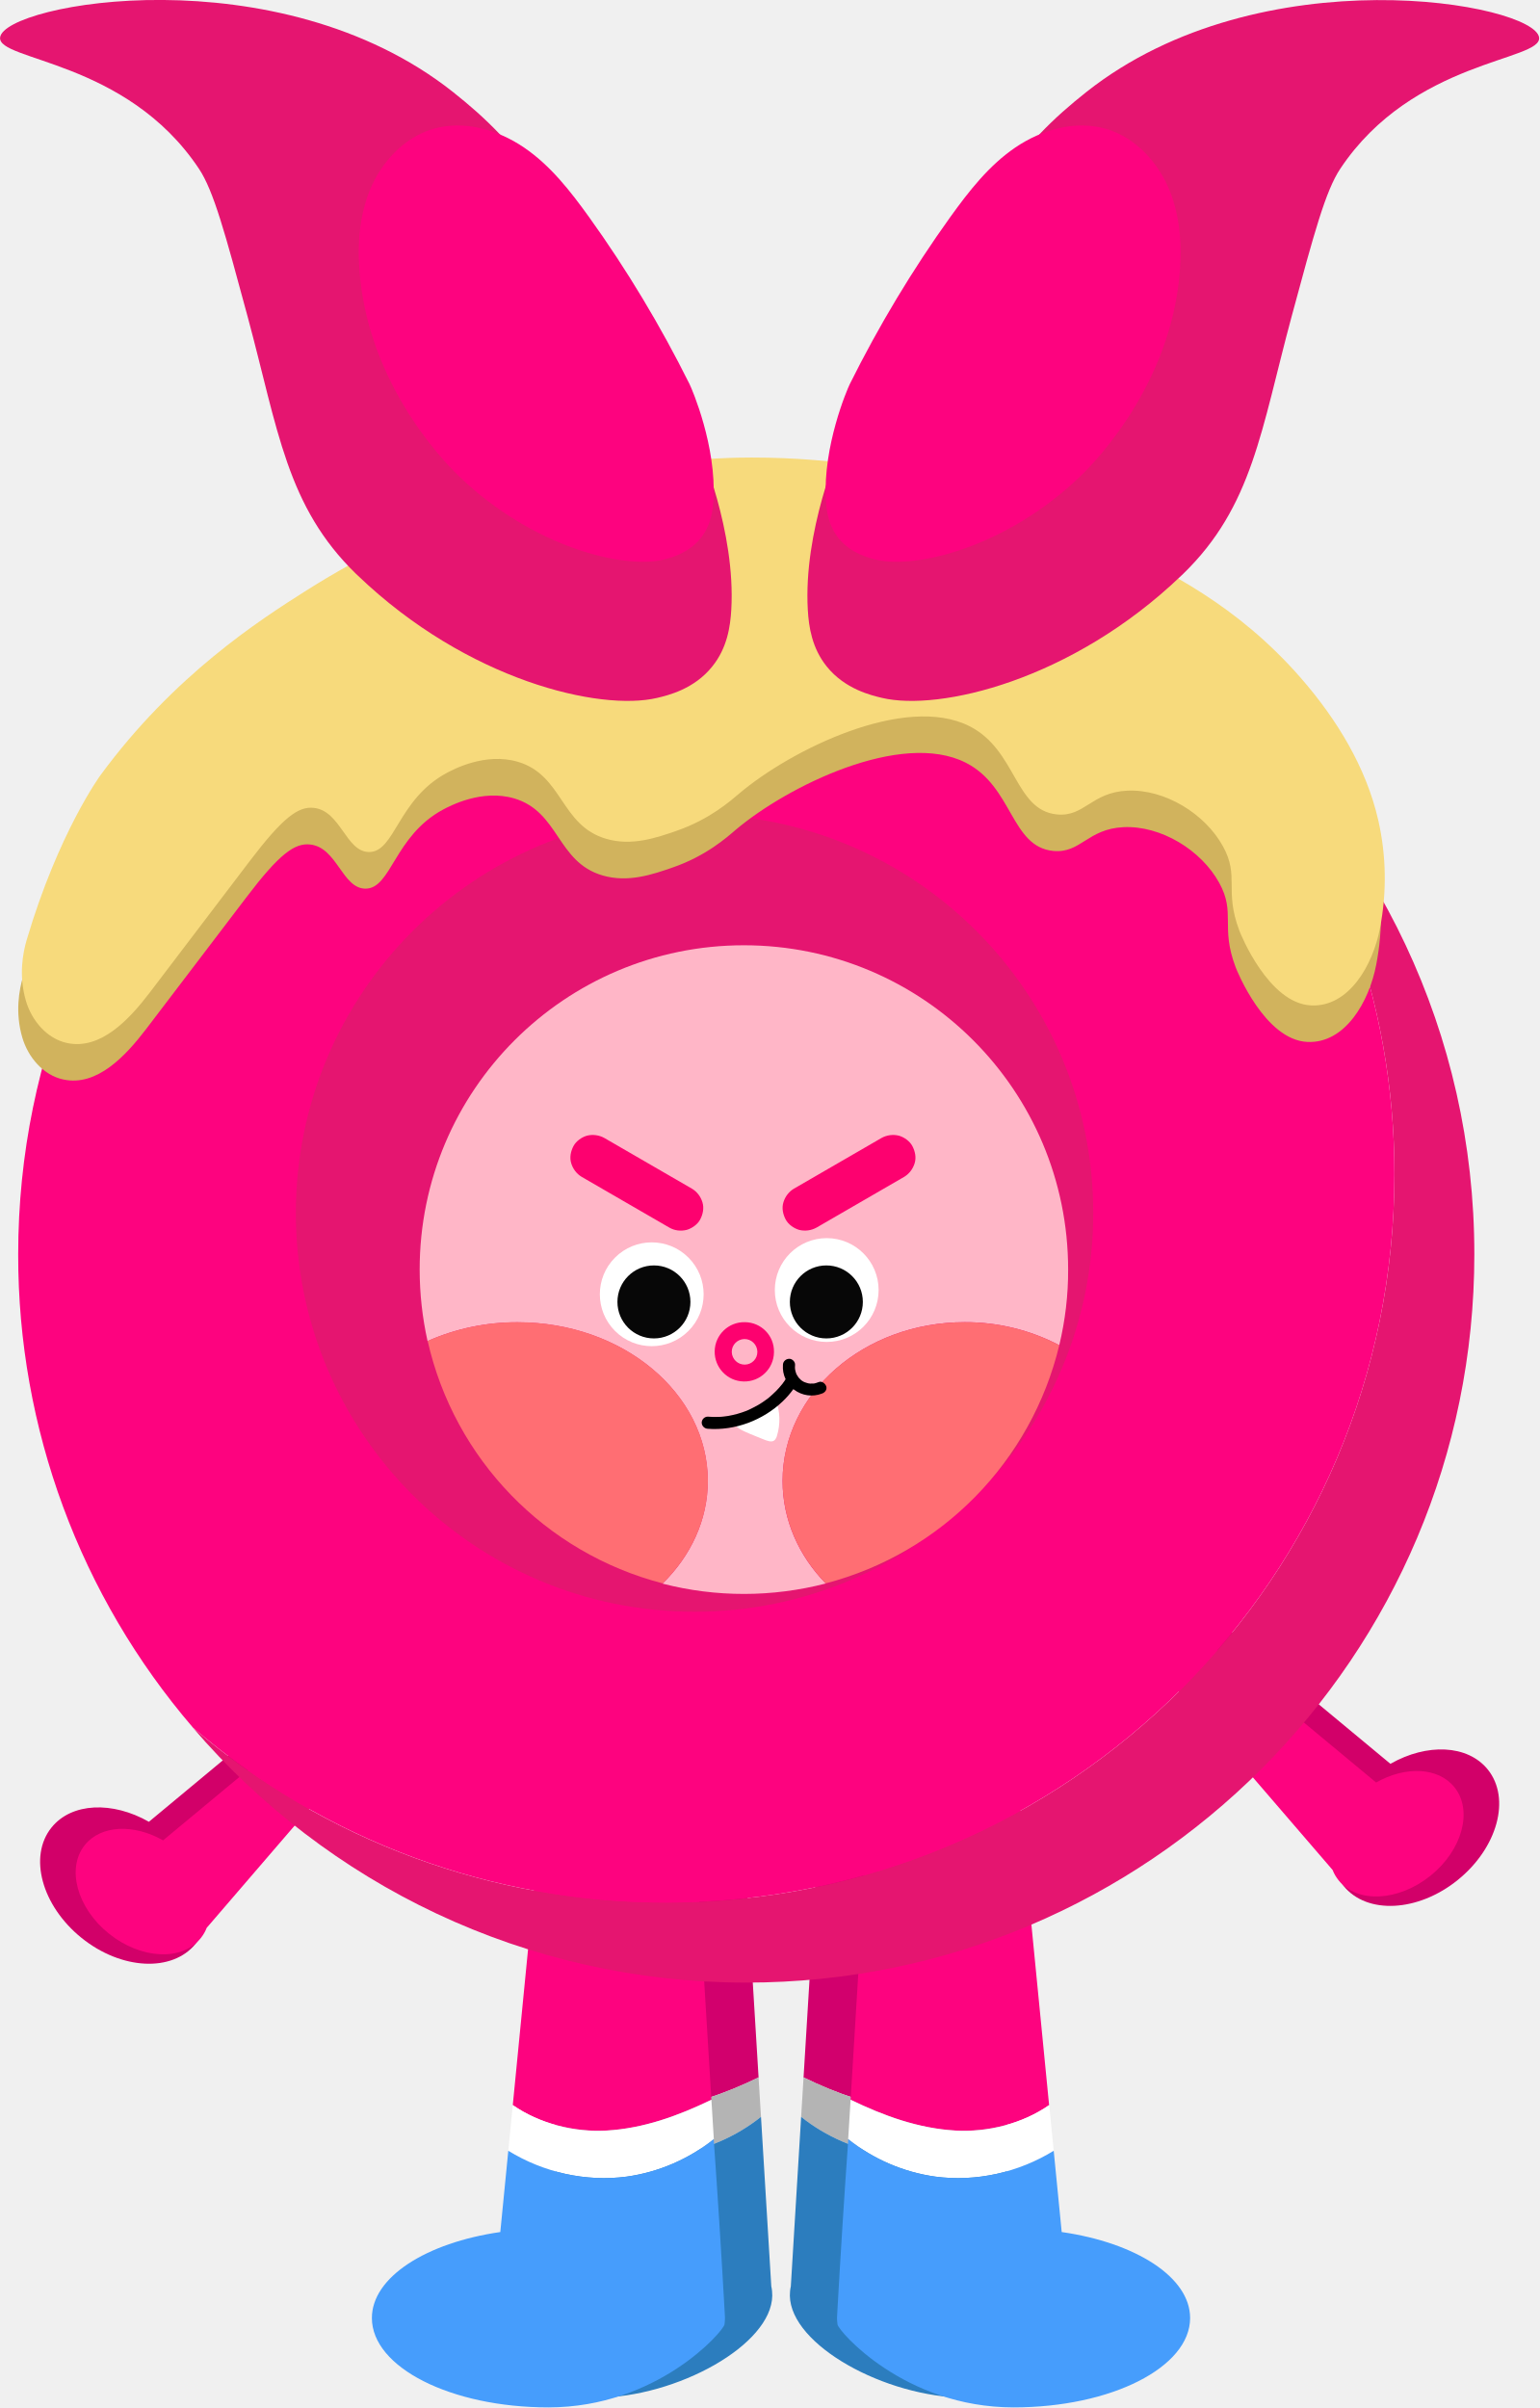
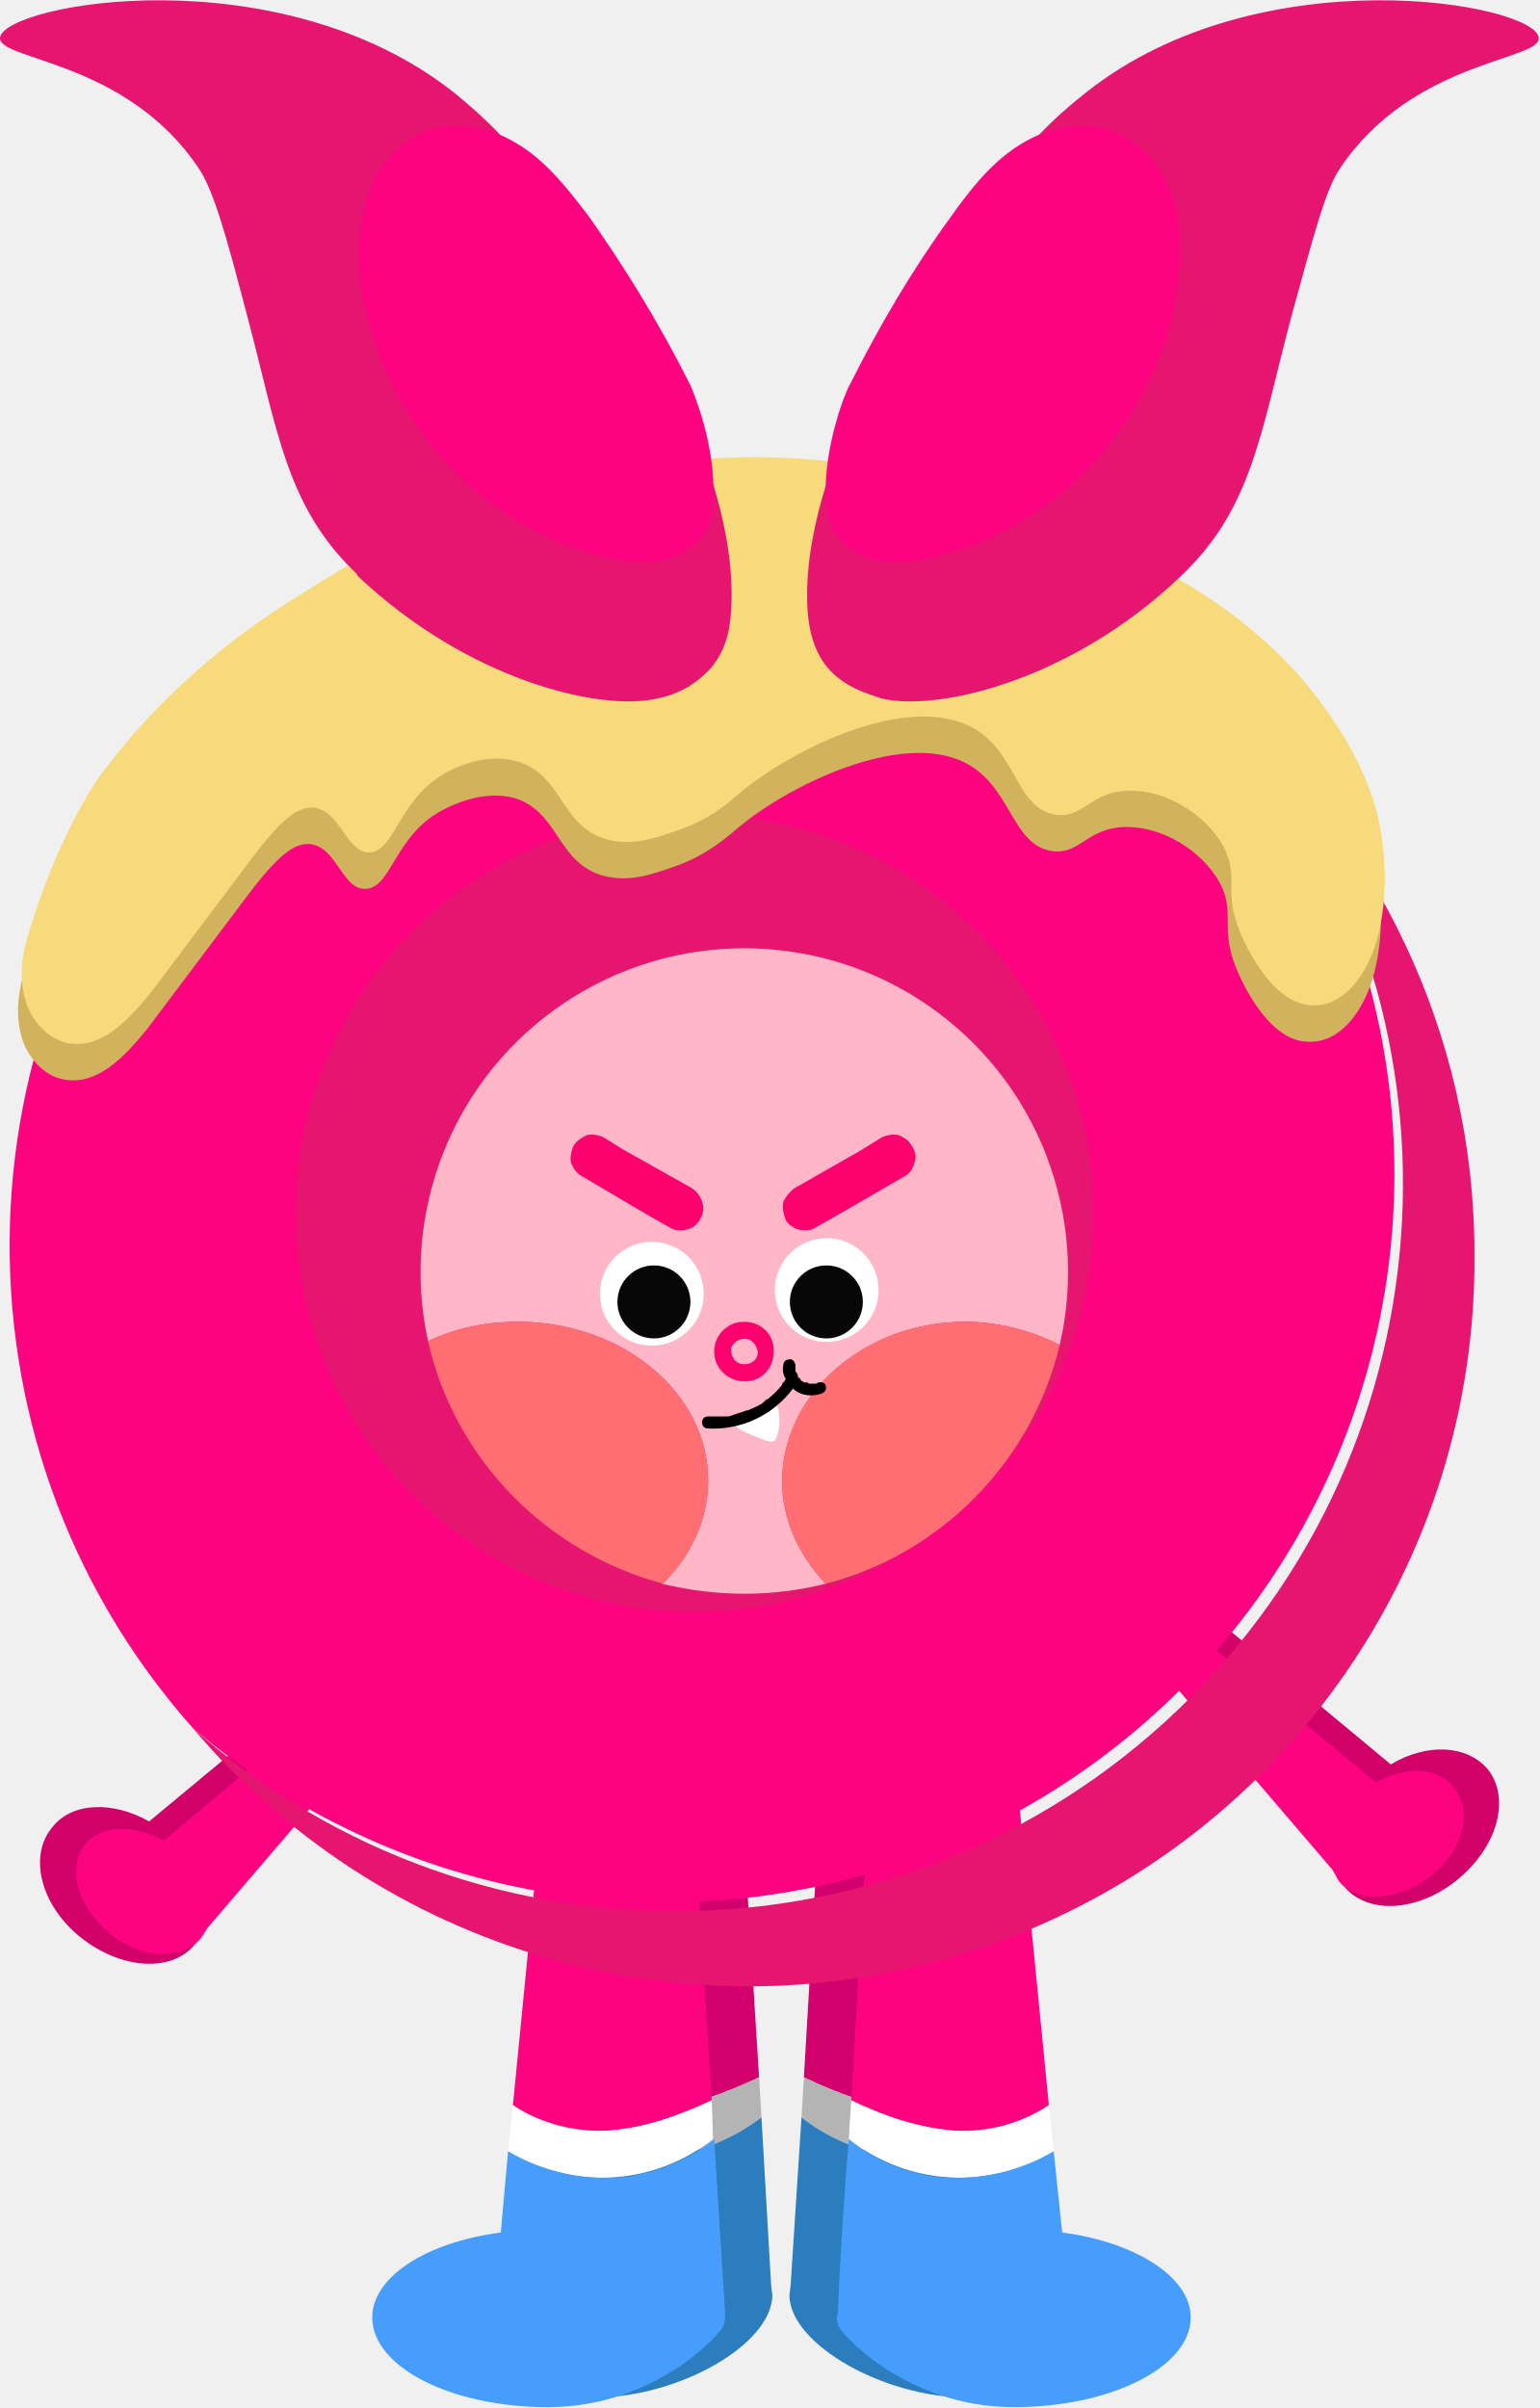
- <svg xmlns="http://www.w3.org/2000/svg" version="1.1" id="pink_4" x="0px" y="0px" viewBox="0 0 1269.4 1985.7" style="enable-background:new 0 0 1269.4 1985.7;" xml:space="preserve">
-   <style type="text/css">
- 	.st0-pink-level-four{fill:#D2006D;}
- 	.st1-pink-level-four{fill:#B4B4B4;}
- 	.st2-pink-level-four{fill:#2C7DBE;}
- 	.st3-pink-level-four{fill:#FD037F;}
- 	.st4-pink-level-four{fill:#FFFFFF;}
- 	.st5-pink-level-four{fill:#469DFC;}
- 	.st6-pink-level-four{fill:#D20069;}
- 	.st7-pink-level-four{fill:#E51570;}
- 	.st8-pink-level-four{fill:#FFB6C7;}
- 	.st9-pink-level-four{fill:#FF6E73;}
- 	.st10-pink-level-four{fill:#FD016F;}
- 	.st11-pink-level-four{fill:#070707;}
- 	.st12-pink-level-four{fill:#D1B35D;}
- 	.st13-pink-level-four{fill:#F7DA7C;}
- </style>
-   <path class="st0-pink-level-four" d="M539.4,1738.5c30.2-1.7,58.8-12.1,86.2-25.4l-14.6-239.3H485.7l-23.9,243.7  C483.7,1732.8,512.3,1740,539.4,1738.5z" />
-   <path class="st1-pink-level-four" d="M539.4,1738.5c-27,1.5-55.7-5.7-77.6-21l-3.7,37.7c28.9,17.9,64,25.8,97.7,21.3c26.3-3.7,51.1-14.4,71.8-30.9  l-2-32.5C598.2,1726.4,569.6,1736.8,539.4,1738.5z" />
-   <path class="st2-pink-level-four" d="M458.1,1755.2c0,30,0.1,60,0.2,90c-31,4.1-107.5,16.6-112.6,47.9c-5.4,33.6,71.9,84.6,145.6,84.2  c67.3-0.4,145-43.6,145.6-84.2c0-2.6-0.2-5.2-0.8-7.7l-8.5-139.8c-20.7,16.5-45.5,27.2-71.8,30.9  C522,1781.1,487,1773.1,458.1,1755.2z" />
-   <path class="st3-pink-level-four" d="M500.5,1756.9c30.2-1.7,58.8-12.1,86.2-25.4l-14.6-239.3H446.8l-23.9,243.7  C444.8,1751.1,473.5,1758.4,500.5,1756.9z" />
-   <path class="st4-pink-level-four" d="M500.5,1756.9c-27,1.6-55.7-5.7-77.6-21l-3.7,37.7c28.9,17.9,64,25.8,97.7,21.3c26.3-3.7,51.1-14.4,71.8-30.9  l-2-32.5C559.3,1744.8,530.7,1755.1,500.5,1756.9z" />
-   <path class="st5-pink-level-four" d="M419.2,1773.6l-6.6,67c-61.1,8.8-105.9,37.2-105.9,70.9c0,40.7,65.2,73.7,145.6,73.7c90,0,144.5-63,145.2-68.4  c0.2-1.8,0.4-3.5,0.4-5.3c0-0.8-0.2-3.4-0.2-4.2c-2.7-48-5.7-95.7-9.1-143.3c-20.7,16.5-45.5,27.2-71.8,30.9  C483.2,1799.4,448.1,1791.4,419.2,1773.6z" />
-   <path class="st0-pink-level-four" d="M748.9,1738.5c-30.2-1.7-58.8-12.1-86.2-25.4l14.6-239.3h125.3l23.9,243.7  C804.6,1732.8,775.9,1740,748.9,1738.5z" />
-   <path class="st1-pink-level-four" d="M748.9,1738.5c27,1.5,55.7-5.7,77.6-21l3.7,37.7c-28.9,17.9-64,25.8-97.7,21.3c-26.3-3.7-51.1-14.4-71.8-30.9  l2-32.5C690.1,1726.4,718.7,1736.8,748.9,1738.5z" />
-   <path class="st2-pink-level-four" d="M830.2,1755.2c-0.1,30-0.1,60-0.2,90c31,4.1,107.5,16.6,112.6,47.9c5.4,33.6-71.9,84.6-145.6,84.2  c-67.3-0.4-145-43.6-145.6-84.2c0-2.6,0.2-5.2,0.8-7.7l8.5-139.8c20.7,16.5,45.5,27.2,71.8,30.9  C766.2,1781.1,801.3,1773.1,830.2,1755.2z" />
-   <path class="st3-pink-level-four" d="M787.7,1756.9c-30.2-1.7-58.8-12.1-86.2-25.4l14.6-239.3h125.2l23.9,243.7  C843.4,1751.1,814.8,1758.4,787.7,1756.9z" />
-   <path class="st4-pink-level-four" d="M787.7,1756.9c27,1.6,55.7-5.7,77.6-21l3.7,37.7c-28.9,17.9-64,25.8-97.7,21.3c-26.3-3.7-51.1-14.4-71.8-30.9  l2-32.5C728.9,1744.8,757.5,1755.1,787.7,1756.9z" />
-   <path class="st5-pink-level-four" d="M869,1773.6l6.6,67c61.1,8.8,105.9,37.2,105.9,70.9c0,40.7-65.2,73.7-145.6,73.7c-90,0-144.5-63-145.2-68.4  c-0.2-1.8-0.4-3.5-0.4-5.3c0-0.8,0.2-3.4,0.2-4.2c2.7-48,5.7-95.7,9.1-143.3c20.7,16.5,45.5,27.2,71.8,30.9  C805.1,1799.4,840.1,1791.4,869,1773.6z" />
-   <path class="st6-pink-level-four" d="M1227,1459.2c-16.6-20.6-50.3-21.8-80.3-4.7l-165.3-137.2l-43.1,37l163.5,190.1c1.5,3.9,3.6,7.5,6.2,10.7  c19.2,23.8,61.4,21.7,94.2-4.8S1246.2,1483.1,1227,1459.2z" />
-   <path class="st3-pink-level-four" d="M1199.4,1473.7c-13.3-16.5-40.4-17.5-64.5-3.8l-132.7-110.2l-34.6,29.7L1099,1542c1.2,3.1,2.9,6,5,8.6  c15.4,19.1,49.3,17.4,75.7-3.8S1214.9,1492.8,1199.4,1473.7z" />
-   <path class="st6-pink-level-four" d="M42.5,1507c16.6-20.6,50.3-21.8,80.3-4.7L288,1365l43.1,37l-163.5,190.1c-1.5,3.9-3.6,7.5-6.2,10.7  c-19.2,23.8-61.4,21.7-94.2-4.8S23.3,1530.8,42.5,1507z" />
-   <path class="st3-pink-level-four" d="M70,1521.4c13.3-16.5,40.4-17.5,64.5-3.8l132.7-110.2l34.6,29.7l-131.3,152.6c-1.2,3.1-2.9,6-5,8.6  c-15.4,19.1-49.3,17.4-75.7-3.8S54.6,1540.5,70,1521.4z" />
-   <path class="st7-pink-level-four" d="M1005.8,578c93.2,108.7,144.4,247.2,144.2,390.4c0,331.6-268.8,600.5-600.5,600.5  c-143.2,0.2-281.7-50.9-390.4-144.2c110.1,128.6,273.7,210.2,456.3,210.2c331.7,0,600.5-268.8,600.5-600.5  C1216,851.8,1134.4,688.2,1005.8,578z" />
-   <path class="st3-pink-level-four" d="M1150,968.4c0.2-143.2-51-281.7-144.2-390.4c-108.7-93.2-247.2-144.3-390.3-144.1  C283.8,433.9,15,702.7,15,1034.4c-0.2,143.2,50.9,281.7,144.2,390.3c108.7,93.2,247.2,144.4,390.3,144.2  C881.1,1568.9,1150,1300,1150,968.4z" />
+ <svg xmlns="http://www.w3.org/2000/svg" version="1.1" id="pink_4" x="0" y="0" viewBox="0 0 1269.4 1985.7" style="enable-background:new 0 0 1269.4 1985.7" xml:space="preserve">
+   <style>.st0-pink-level-four{fill:#d2006d}.st1-pink-level-four{fill:#b4b4b4}.st2-pink-level-four{fill:#2c7dbe}.st3-pink-level-four{fill:#fd037f}.st4-pink-level-four{fill:#fff}.st5-pink-level-four{fill:#469dfc}.st6-pink-level-four{fill:#d20069}.st7-pink-level-four{fill:#e51570}.st9-pink-level-four{fill:#ff6e73}.st10-pink-level-four{fill:#fd016f}.st11-pink-level-four{fill:#070707}</style>
+   <path class="st0-pink-level-four" d="M539 1739c31-2 59-13 87-26l-15-239H486l-24 243c22 16 50 23 77 22z" />
+   <path class="st1-pink-level-four" d="M539 1739c-27 1-55-6-77-21l-4 37c29 18 64 26 98 22 26-4 51-15 72-31l-2-33c-28 13-56 24-87 26z" />
+   <path class="st2-pink-level-four" d="M458 1755v90c-31 4-107 17-112 48-6 34 72 85 145 84 68 0 145-43 146-84l-1-8-8-139c-21 16-46 27-72 31-34 4-69-4-98-22z" />
+   <path class="st3-pink-level-four" d="M501 1757c30-2 58-12 86-25l-15-240H447l-24 244c22 15 51 22 78 21z" />
+   <path class="st4-pink-level-four" d="M501 1757c-27 2-56-6-78-21l-4 38a148 148 0 0 0 169-10l-1-32c-28 13-56 23-86 25z" />
+   <path class="st5-pink-level-four" d="m419 1774-6 67c-62 8-106 37-106 70 0 41 65 74 145 74 90 0 145-63 145-68l1-6v-4l-9-143c-21 17-46 27-72 31-34 4-69-4-98-21z" />
+   <path class="st0-pink-level-four" d="M749 1739c-30-2-59-13-86-26l14-239h126l23 243c-21 16-50 23-77 22z" />
+   <path class="st1-pink-level-four" d="M749 1739c27 1 56-6 77-21l4 37c-29 18-64 26-97 22-27-4-52-15-72-31l2-33c27 13 56 24 86 26z" />
+   <path class="st2-pink-level-four" d="M830 1755v90c31 4 108 17 113 48 5 34-72 85-146 84-67 0-145-43-146-84l1-8 9-139c20 16 45 27 71 31 34 4 69-4 98-22z" />
+   <path class="st3-pink-level-four" d="M788 1757c-30-2-59-12-86-25l14-240h125l24 244c-22 15-50 22-77 21z" />
+   <path class="st4-pink-level-four" d="M788 1757c27 2 55-6 77-21l4 38a148 148 0 0 1-169-10l2-32c27 13 56 23 86 25z" />
+   <path class="st5-pink-level-four" d="m869 1774 7 67c61 8 106 37 106 70 0 41-66 74-146 74-90 0-145-63-145-68l-1-6 1-4c2-48 5-95 9-143 20 17 45 27 71 31 34 4 69-4 98-21z" />
+   <path class="st6-pink-level-four" d="M1227 1459c-17-20-50-22-80-4l-166-138-43 37 164 190c1 4 3 8 6 11 19 24 61 22 94-5s44-67 25-91z" />
+   <path class="st3-pink-level-four" d="M1199 1474c-13-17-40-18-64-4l-133-110-34 29 131 153 5 9c15 19 49 17 76-4s35-54 19-73z" />
+   <path class="st6-pink-level-four" d="M43 1507c16-21 50-22 80-5l165-137 43 37-163 190-7 11c-19 24-61 21-94-5s-44-67-24-91z" />
+   <path class="st3-pink-level-four" d="M70 1521c13-16 40-17 65-3l132-111 35 30-131 153-5 8c-16 19-50 18-76-4s-35-53-20-73z" />
+   <path class="st7-pink-level-four" d="M1006 578a600 600 0 0 1-847 847 599 599 0 0 0 1057-391c0-182-82-346-210-456z" />
+   <path class="st3-pink-level-four" d="M1150 968c0-143-51-281-144-390a600 600 0 0 0-847 847 601 601 0 0 0 991-456z" />
  <circle class="st7-pink-level-four" cx="572.8" cy="1000.3" r="328.8" />
-   <path class="st8-pink-level-four" d="M795.6,1090.3c27.2-0.1,53.9,6.4,78,19c4.9-20.5,7.4-41.4,7.3-62.4c0-147.7-119.7-267.4-267.4-267.4  s-267.4,119.7-267.4,267.4c0,19.8,2.2,39.6,6.5,59c23.4-10.4,48.7-15.6,74.2-15.5c86.7,0,156.9,58.6,156.9,130.8  c0,32.3-14.1,61.9-37.3,84.7c44.2,11.4,90.5,11.3,134.6-0.1c-22.2-22.8-35.6-52.3-35.6-84.6C645.5,1148.9,712.7,1090.3,795.6,1090.3  z" />
-   <path class="st9-pink-level-four" d="M583.8,1221.1c0-72.2-70.2-130.8-156.9-130.8c-25.6-0.1-50.8,5.2-74.2,15.5c22.1,97.6,96.9,174.7,193.8,199.9  C569.7,1283,583.8,1253.4,583.8,1221.1z" />
-   <path class="st9-pink-level-four" d="M873.6,1109.3c-24.1-12.6-50.8-19.1-78-19c-83,0-150.2,58.6-150.2,130.8c0,32.2,13.4,61.8,35.6,84.6  C776.5,1280.7,850.5,1205.2,873.6,1109.3z" />
-   <ellipse transform="matrix(0.7071 -0.7071 0.7071 0.7071 -597.2609 692.6649)" class="st4-pink-level-four" cx="537.5" cy="1067.3" rx="42.8" ry="42.8" />
+   <path d="M796 1090c27 0 54 7 78 19a267 267 0 1 0-521-3c23-11 48-16 74-16 87 0 157 59 157 131 0 32-14 62-38 85 45 11 91 11 135 0-22-23-36-53-36-85 1-72 68-131 151-131z" style="fill:#ffb6c7" />
+   <path class="st9-pink-level-four" d="M584 1221c0-72-70-131-157-131-26 0-51 5-74 16 22 97 97 174 194 200 23-23 37-53 37-85zM874 1109c-24-12-51-19-78-19-83 0-151 59-151 131 0 32 14 62 36 85 96-25 170-101 193-197z" />
+   <circle transform="rotate(-45 537 1067)" class="st4-pink-level-four" cx="537.5" cy="1067.3" r="42.8" />
  <circle class="st4-pink-level-four" cx="681.8" cy="1063.8" r="42.8" />
-   <path class="st10-pink-level-four" d="M614.3,1090.3c-13.5-0.3-24.7,10.5-24.9,24s10.5,24.7,24,24.9c13.5,0.3,24.7-10.5,24.9-24c0-0.2,0-0.3,0-0.5  C638.5,1101.4,627.8,1090.4,614.3,1090.3C614.4,1090.3,614.4,1090.3,614.3,1090.3z M614.3,1125.3c-5.8,0.1-10.6-4.5-10.8-10.3  s4.5-10.6,10.3-10.8c5.8-0.1,10.6,4.5,10.8,10.3c0,0.1,0,0.1,0,0.2C624.7,1120.5,620.1,1125.2,614.3,1125.3  C614.3,1125.3,614.3,1125.3,614.3,1125.3z" />
-   <path class="st10-pink-level-four" d="M479.6,970.4l56.5,32.7l15.9,9.2c4.3,2.5,9.4,3.1,14.3,1.9c4.3-1.2,9-4.5,11.1-8.5c2.3-4.3,3.4-9.5,1.9-14.3  c-1.4-4.6-4.4-8.6-8.5-11.1l-56.5-32.7l-15.9-9.2c-4.3-2.4-9.5-3.1-14.3-1.9c-4.3,1.2-9,4.5-11.1,8.5c-2.3,4.3-3.4,9.5-1.9,14.3  C472.5,963.9,475.5,967.9,479.6,970.4L479.6,970.4z" />
-   <path class="st10-pink-level-four" d="M745.8,970.4l-56.5,32.7l-15.9,9.2c-4.3,2.4-9.5,3.1-14.3,1.9c-4.3-1.2-9-4.5-11.1-8.5  c-2.3-4.3-3.4-9.5-1.9-14.3c1.4-4.6,4.4-8.6,8.5-11.1l56.5-32.7l15.9-9.2c4.3-2.4,9.5-3.1,14.3-1.9c4.3,1.2,9,4.5,11.1,8.5  c2.3,4.3,3.4,9.5,1.9,14.3C752.9,963.9,749.9,967.9,745.8,970.4z" />
+   <path class="st10-pink-level-four" d="M614 1090a24 24 0 1 0-1 49c14 1 25-10 25-24 1-14-10-25-24-25zm0 35c-6 0-10-4-11-10s5-11 11-11 10 5 11 11c0 6-5 10-11 10zM480 970l56 33 16 9c4 3 9 3 14 2s9-4 11-8c3-5 4-10 2-15-1-4-4-8-8-11l-57-32-16-10c-4-2-9-3-14-2-4 2-9 5-11 9s-3 10-2 14c2 5 5 9 9 11zM746 970l-57 33-16 9c-4 3-9 3-14 2-4-1-9-4-11-8-2-5-3-10-2-15 2-4 5-8 9-11l56-32 16-10c4-2 10-3 14-2 5 2 9 5 11 9 3 4 4 10 2 14-1 5-4 9-8 11z" />
  <circle class="st11-pink-level-four" cx="539.3" cy="1073.6" r="30.1" />
  <circle class="st11-pink-level-four" cx="681.5" cy="1073.6" r="30.1" />
-   <path class="st4-pink-level-four" d="M606.7,1174.4c-0.5,3.1,7.1,6.2,22.4,12.3c3.2,1.3,7.3,3,9.6,1c1-1,1.8-2.4,2.1-3.8c2.9-9.6,2.6-19.8-0.9-29.2  c-14.4,7.8-25.4,14.1-31.1,17.4C608,1172.5,606.9,1173.2,606.7,1174.4z" />
-   <path d="M681.4,1143.2c-0.8-2.3-3.6-4.6-6.2-3.5c-0.7,0.3-1.5,0.6-2.3,0.8l-1.2,0.3l-0.6,0.1h-0.5c-0.4,0-0.8,0-1.2,0  c-0.8,0.1-1.6,0.1-2.4-0.1l0.5,0.1l-0.6-0.1c-0.4-0.1-0.8-0.2-1.2-0.3c-0.7-0.2-1.4-0.5-2.1-0.7c1.1,0.3,0,0-0.3-0.1  s-0.7-0.4-1.1-0.6s-0.6-0.3-0.8-0.5c-0.1,0-0.5-0.3-0.7-0.5l-0.3-0.3c-0.3-0.2-0.6-0.5-0.8-0.8s-0.5-0.6-0.8-0.8  c0,0-0.2-0.2-0.3-0.4s-0.3-0.5-0.4-0.6l-0.5-0.8c-0.2-0.4-1.1-1.6-1-2l0.2,0.5l-0.3-0.7c-0.1-0.3-0.2-0.6-0.3-0.9  c-0.2-0.7-0.3-1.4-0.5-2.1c0,0,0-0.1,0-0.1v-0.1c0-0.4-0.1-0.8-0.1-1.2c0-0.8,0-1.5,0.1-2.3c0.2-2.6-2.5-5.2-5-5c-2.7,0.1-5,2.3-5,5  c-0.3,4.1,0.4,8.1,2.2,11.8c-0.3,0.5-0.7,1.1-1,1.6l-1.1,1.5l-0.4,0.6l-0.5,0.6c-1.6,2-3.2,3.8-5,5.6c-1.9,1.9-3.9,3.7-5.9,5.4  l-1.1,0.9l-0.2,0.1l-0.8,0.6c-1.1,0.8-2.2,1.5-3.3,2.3c-2.2,1.5-4.5,2.8-6.9,4c-1.1,0.6-2.1,1.1-3.2,1.6l-1.7,0.8l-1.2,0.5  c-4.8,1.9-9.9,3.3-15,4.2c-0.7,0.1-1.4,0.2-2.1,0.3h-0.1l-1.5,0.2c-1.5,0.2-2.9,0.3-4.4,0.3c-2.9,0.1-5.9,0.1-8.8-0.2  c-2.7,0-5,2.3-5,5c0.1,2.7,2.3,4.9,5,5c22.5,1.7,45.4-7,61.7-22.5c3.3-3.1,6.2-6.5,8.9-10.2l0.5,0.4c6.6,5,15.3,6.3,23,3.3  C680.3,1148.4,682.3,1146,681.4,1143.2z M616.6,1162.8L616.6,1162.8C615.8,1163.2,616.4,1162.9,616.6,1162.8L616.6,1162.8z" />
-   <path class="st12-pink-level-four" d="M79.9,669.4c0,0-34.6,47.1-60.9,135.9c-3.2,10.9-6.7,29.5-0.6,50.3c4.8,16.3,17.3,31.1,33.9,34.6  c27.6,5.9,51.1-19.2,68.2-41.6L203,740.2c27.3-36,40-45.2,52.8-43.8c22.2,2.4,26.4,36.1,45.4,36.4c21.6,0.3,23.7-43.4,64.2-65.2  c5.5-2.9,31.8-17.1,58.7-9.2c37.2,11,35.1,52.5,72.8,63.5c21,6.2,41.4-0.8,58-6.6c27.5-9.5,44.7-24.9,51.7-30.9  c42.8-36.2,136.7-82.3,189.8-55.5c39,19.7,37.2,69.4,72.2,72.8c22.7,2.2,28.2-18.2,58-19.6c31-1.4,64.1,19,78.9,45.9  c13.8,25,0.8,35.9,13.5,69.5c1,2.8,24.1,60.1,59.2,61.7c31.1,1.5,51-33.2,56.8-63.8c5.7-29.4,5.2-59.6-1.4-88.8  c-10-43.8-34.2-83.3-63.7-117.2c-52.5-60.2-110.6-88.7-158.3-111.3c-48.8-23.1-152.2-70.7-294.8-70.6c-23.1,0-108.8,1.4-213,36.2  C349.7,462,298,486.7,249.7,517.2C211,541.6,140.5,587,79.9,669.4z" />
-   <path class="st13-pink-level-four" d="M82.9,639.2c0,0-34.6,47.1-60.9,135.9c-3.2,10.9-6.7,29.5-0.6,50.3c4.8,16.3,17.3,31.1,33.9,34.7  c27.6,5.9,51.1-19.2,68.2-41.6L206,710c27.4-36,40-45.2,52.8-43.8c22.2,2.4,26.4,36.1,45.4,36.4c21.6,0.3,23.6-43.4,64.2-65.2  c5.5-2.9,31.8-17.1,58.7-9.2c37.2,11,35.1,52.5,72.8,63.5c21,6.2,41.4-0.8,58.1-6.6c27.5-9.5,44.7-24.9,51.7-30.8  c42.8-36.2,136.7-82.3,189.8-55.5c39,19.7,37.2,69.4,72.2,72.8c22.7,2.2,28.3-18.2,58-19.6c31-1.4,64.1,19,78.9,45.9  c13.8,25,0.8,35.9,13.5,69.5c1,2.8,24.1,60.1,59.2,61.7c31.1,1.5,51-33.2,56.8-63.8c5.7-29.4,5.2-59.6-1.4-88.8  c-10-43.8-34.2-83.3-63.7-117.2c-52.5-60.3-110.6-88.7-158.4-111.4c-48.8-23.1-152.2-70.7-294.8-70.6c-23.1,0-108.8,1.4-213,36.2  c-54.1,18.2-105.8,42.9-154.1,73.4C214,511.4,143.5,556.7,82.9,639.2z" />
-   <path class="st7-pink-level-four" d="M727.4,575.5c47.1,11.2,156.4-14.2,246.7-100.7l1.6-1.5c57.4-55.7,64.3-118.8,89.4-211.9  c18.7-69.3,28.1-104,40.2-122.2c60-90.2,166.6-88.8,164-108.3c-3.7-28.1-229.3-69.1-373.4,45c-27.5,21.8-49,42.7-78.9,84.4  c-45.9,64-86.6,131.7-121.7,202.2c-3.5,7.1-32.8,75.9-29.1,140.3c0.8,14.1,3.4,31.7,15.7,46.9C696.9,568.3,718.5,573.4,727.4,575.5z  " />
-   <path class="st3-pink-level-four" d="M722.8,461.6c32,7.6,106.4-9.7,167.8-68.5c5-4.8,71.3-67.6,81.7-161.8c2.8-25,1.7-50.9-7.7-74.2  s-28.2-43.7-52.3-50.8c-25.3-7.4-53.1,0.5-74.9,15.3s-38.3,36-53.7,57.4c-31.3,43.6-58.9,89.6-82.8,137.6  c-2.4,4.8-22.3,51.6-19.8,95.5c0.5,9.6,2.3,21.6,10.6,31.9C702,456.6,716.7,460.1,722.8,461.6z" />
-   <path class="st7-pink-level-four" d="M542,575.5c-47.1,11.2-156.4-14.2-246.7-100.7l-1.6-1.5c-57.4-55.7-64.3-118.8-89.4-211.9  c-18.7-69.3-28.1-104-40.2-122.2C104.1,49-2.5,50.4,0.1,30.8c3.7-28.1,229.3-69.1,373.4,45c27.5,21.8,49,42.7,78.9,84.4  c45.9,64,86.6,131.7,121.6,202.2c3.5,7.1,32.8,75.9,29.1,140.3c-0.8,14.1-3.4,31.7-15.7,46.9C572.5,568.3,550.9,573.4,542,575.5z" />
-   <path class="st3-pink-level-four" d="M546.7,461.6c-32,7.6-106.4-9.7-167.8-68.5c-5-4.8-71.3-67.6-81.7-161.8c-2.8-25-1.7-50.9,7.7-74.2  s28.2-43.7,52.3-50.8c25.3-7.4,53.1,0.5,74.9,15.3s38.3,36,53.7,57.4c31.3,43.6,58.9,89.6,82.8,137.6c2.4,4.8,22.3,51.6,19.8,95.5  c-0.5,9.6-2.3,21.6-10.7,31.9C567.4,456.6,552.7,460.1,546.7,461.6z" />
+   <path class="st4-pink-level-four" d="M607 1174c-1 4 7 7 22 13 3 1 7 3 10 1l2-4c3-10 2-20-1-29a1264 1264 0 0 0-33 19z" />
+   <path d="M681 1143c0-2-3-4-6-3l-2 1h-6l-1-1h-3l-1-1h-1v-1h-1v-1l-1-1h-1v-2l-1-2v1-1l-1-1v-5c0-3-3-6-5-5-3 0-5 2-5 5-1 4 0 8 2 11l-1 2-1 1-1 1v1a67 67 0 0 1-11 11l-1 1h-1l-3 3a59 59 0 0 1-10 5l-2 1h-1l-15 5h-17c-3 0-5 2-5 5s2 5 5 5a82 82 0 0 0 70-33l1 1c6 5 15 6 23 3 2-1 4-3 3-6zm-64 20c-1 0-1 0 0 0z" />
+   <path d="M80 669s-35 47-61 136c-3 11-7 30-1 51 5 16 18 31 34 34 28 6 51-19 69-41l82-109c27-36 40-45 53-44 22 3 26 37 45 37 22 0 24-44 64-65 6-3 32-17 59-10 37 11 35 53 73 64 21 6 41-1 58-7 27-9 45-25 52-31 42-36 136-82 189-55 39 20 38 69 73 73 22 2 28-19 58-20 31-1 64 19 79 46 13 25 0 36 13 69 1 3 24 61 59 62 31 2 51-33 57-64 6-29 5-59-1-88-10-44-35-84-64-118-53-60-111-88-158-111-49-23-153-71-295-71a689 689 0 0 0-367 110c-39 25-109 70-170 152z" style="fill:#d1b35d" />
+   <path d="M83 639s-35 47-61 136c-3 11-7 30-1 50 5 17 18 31 34 35 28 6 51-19 69-41l82-109c27-36 40-45 53-44 22 3 26 36 45 37 22 0 24-44 64-66 6-3 32-17 59-9 37 11 35 53 73 64 21 6 41-1 58-7 28-9 45-25 52-31 43-36 136-82 190-55 39 19 37 69 72 73 22 2 28-19 58-20 31-1 64 19 79 46 13 25 0 36 13 69 1 3 24 60 59 62 31 2 51-33 57-64 6-29 5-59-1-89-10-43-35-83-64-117-53-60-111-88-158-111-49-23-153-71-295-71a689 689 0 0 0-367 110c-39 24-109 70-170 152z" style="fill:#f7da7c" />
+   <path class="st7-pink-level-four" d="M727 576c47 11 157-15 247-101l2-2c57-55 64-118 89-212 19-69 28-104 40-122 60-90 167-89 164-108-3-28-229-69-373 45-28 22-49 43-79 84-46 64-87 132-122 203-3 7-33 75-29 140 1 14 4 32 16 47 15 18 37 23 45 26z" />
+   <path class="st3-pink-level-four" d="M723 462c32 7 106-10 168-69 5-5 71-67 81-162 3-25 2-51-7-74s-29-44-53-51c-25-7-53 1-75 16s-38 36-53 57c-32 44-59 90-83 138-3 4-22 51-20 95 1 10 2 22 11 32 10 13 25 16 31 18z" />
+   <path class="st7-pink-level-four" d="M542 576c-47 11-156-15-247-101l-1-2c-58-55-65-118-90-212-18-69-28-104-40-122C104 49-2 50 0 31 4 3 229-38 374 76c27 22 49 43 78 84 46 64 87 132 122 202 4 7 33 76 29 141-1 14-3 31-16 47a79 79 0 0 1-45 26z" />
+   <path class="st3-pink-level-four" d="M547 462c-32 7-107-10-168-69-5-5-71-67-82-162-3-25-1-51 8-74s28-44 52-51c26-7 53 1 75 16s38 36 54 57c31 44 59 90 83 138 2 4 22 51 19 95 0 10-2 22-10 32-11 13-25 16-31 18z" />
</svg>
